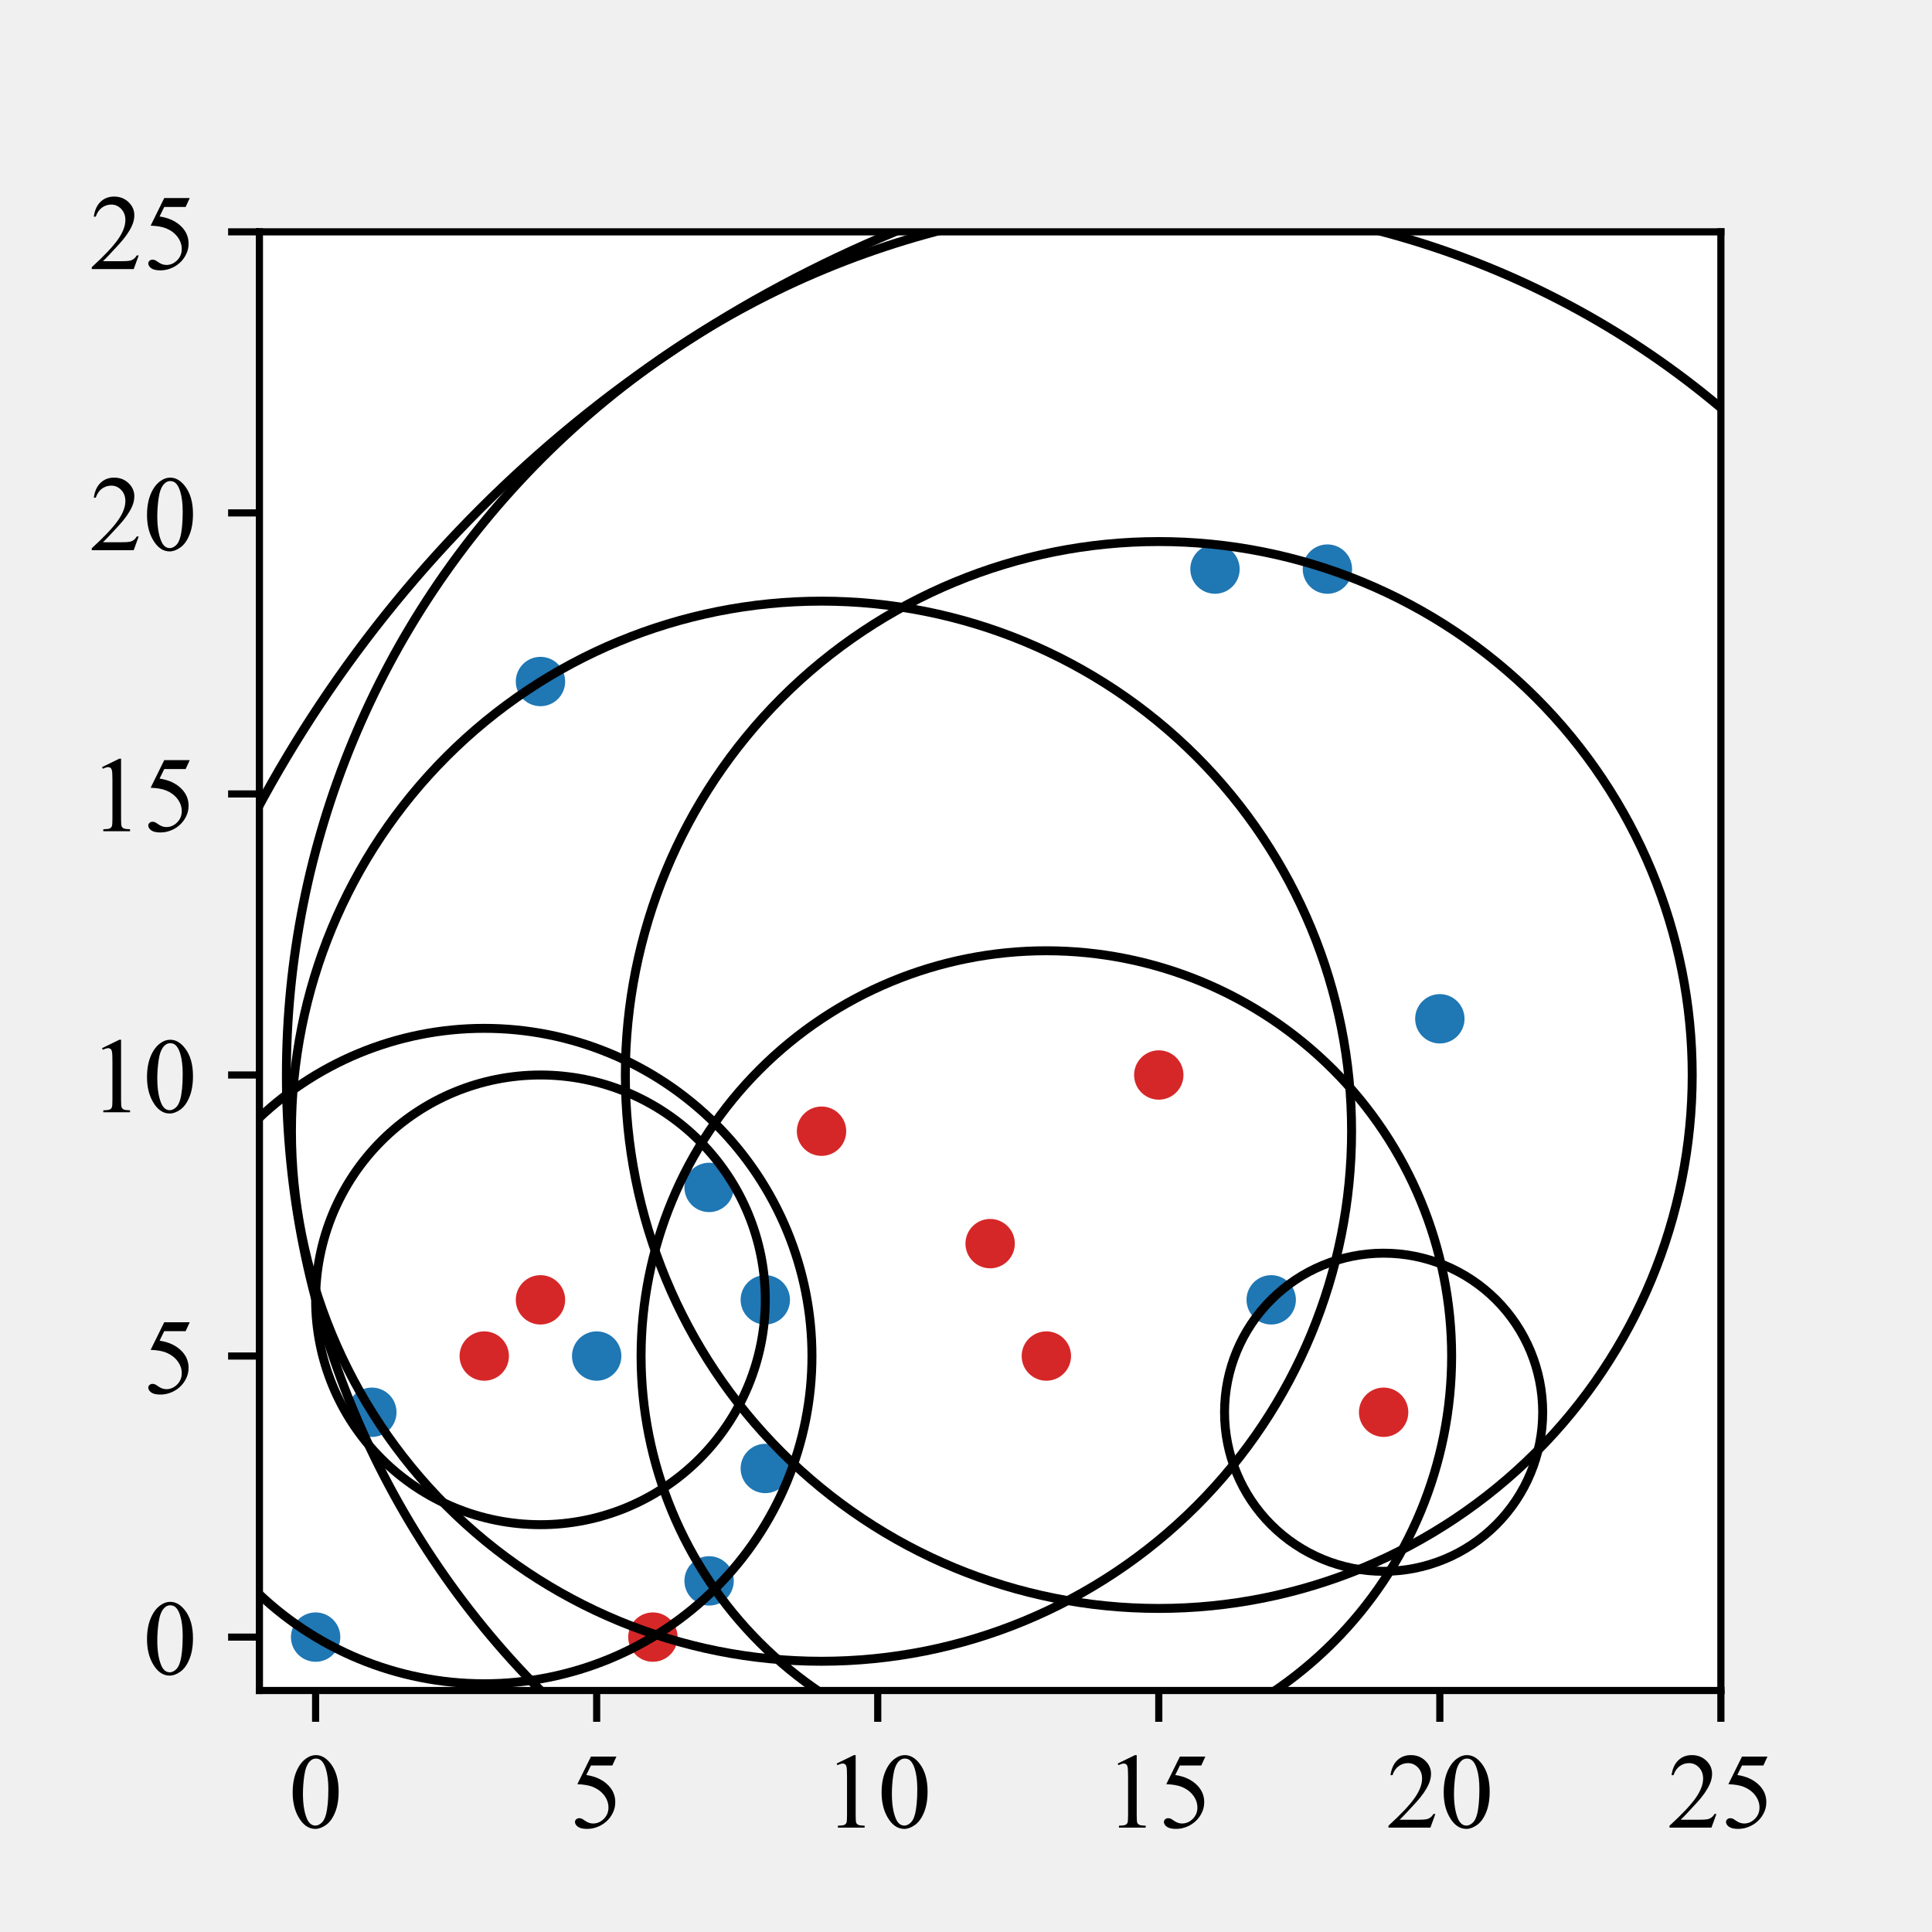
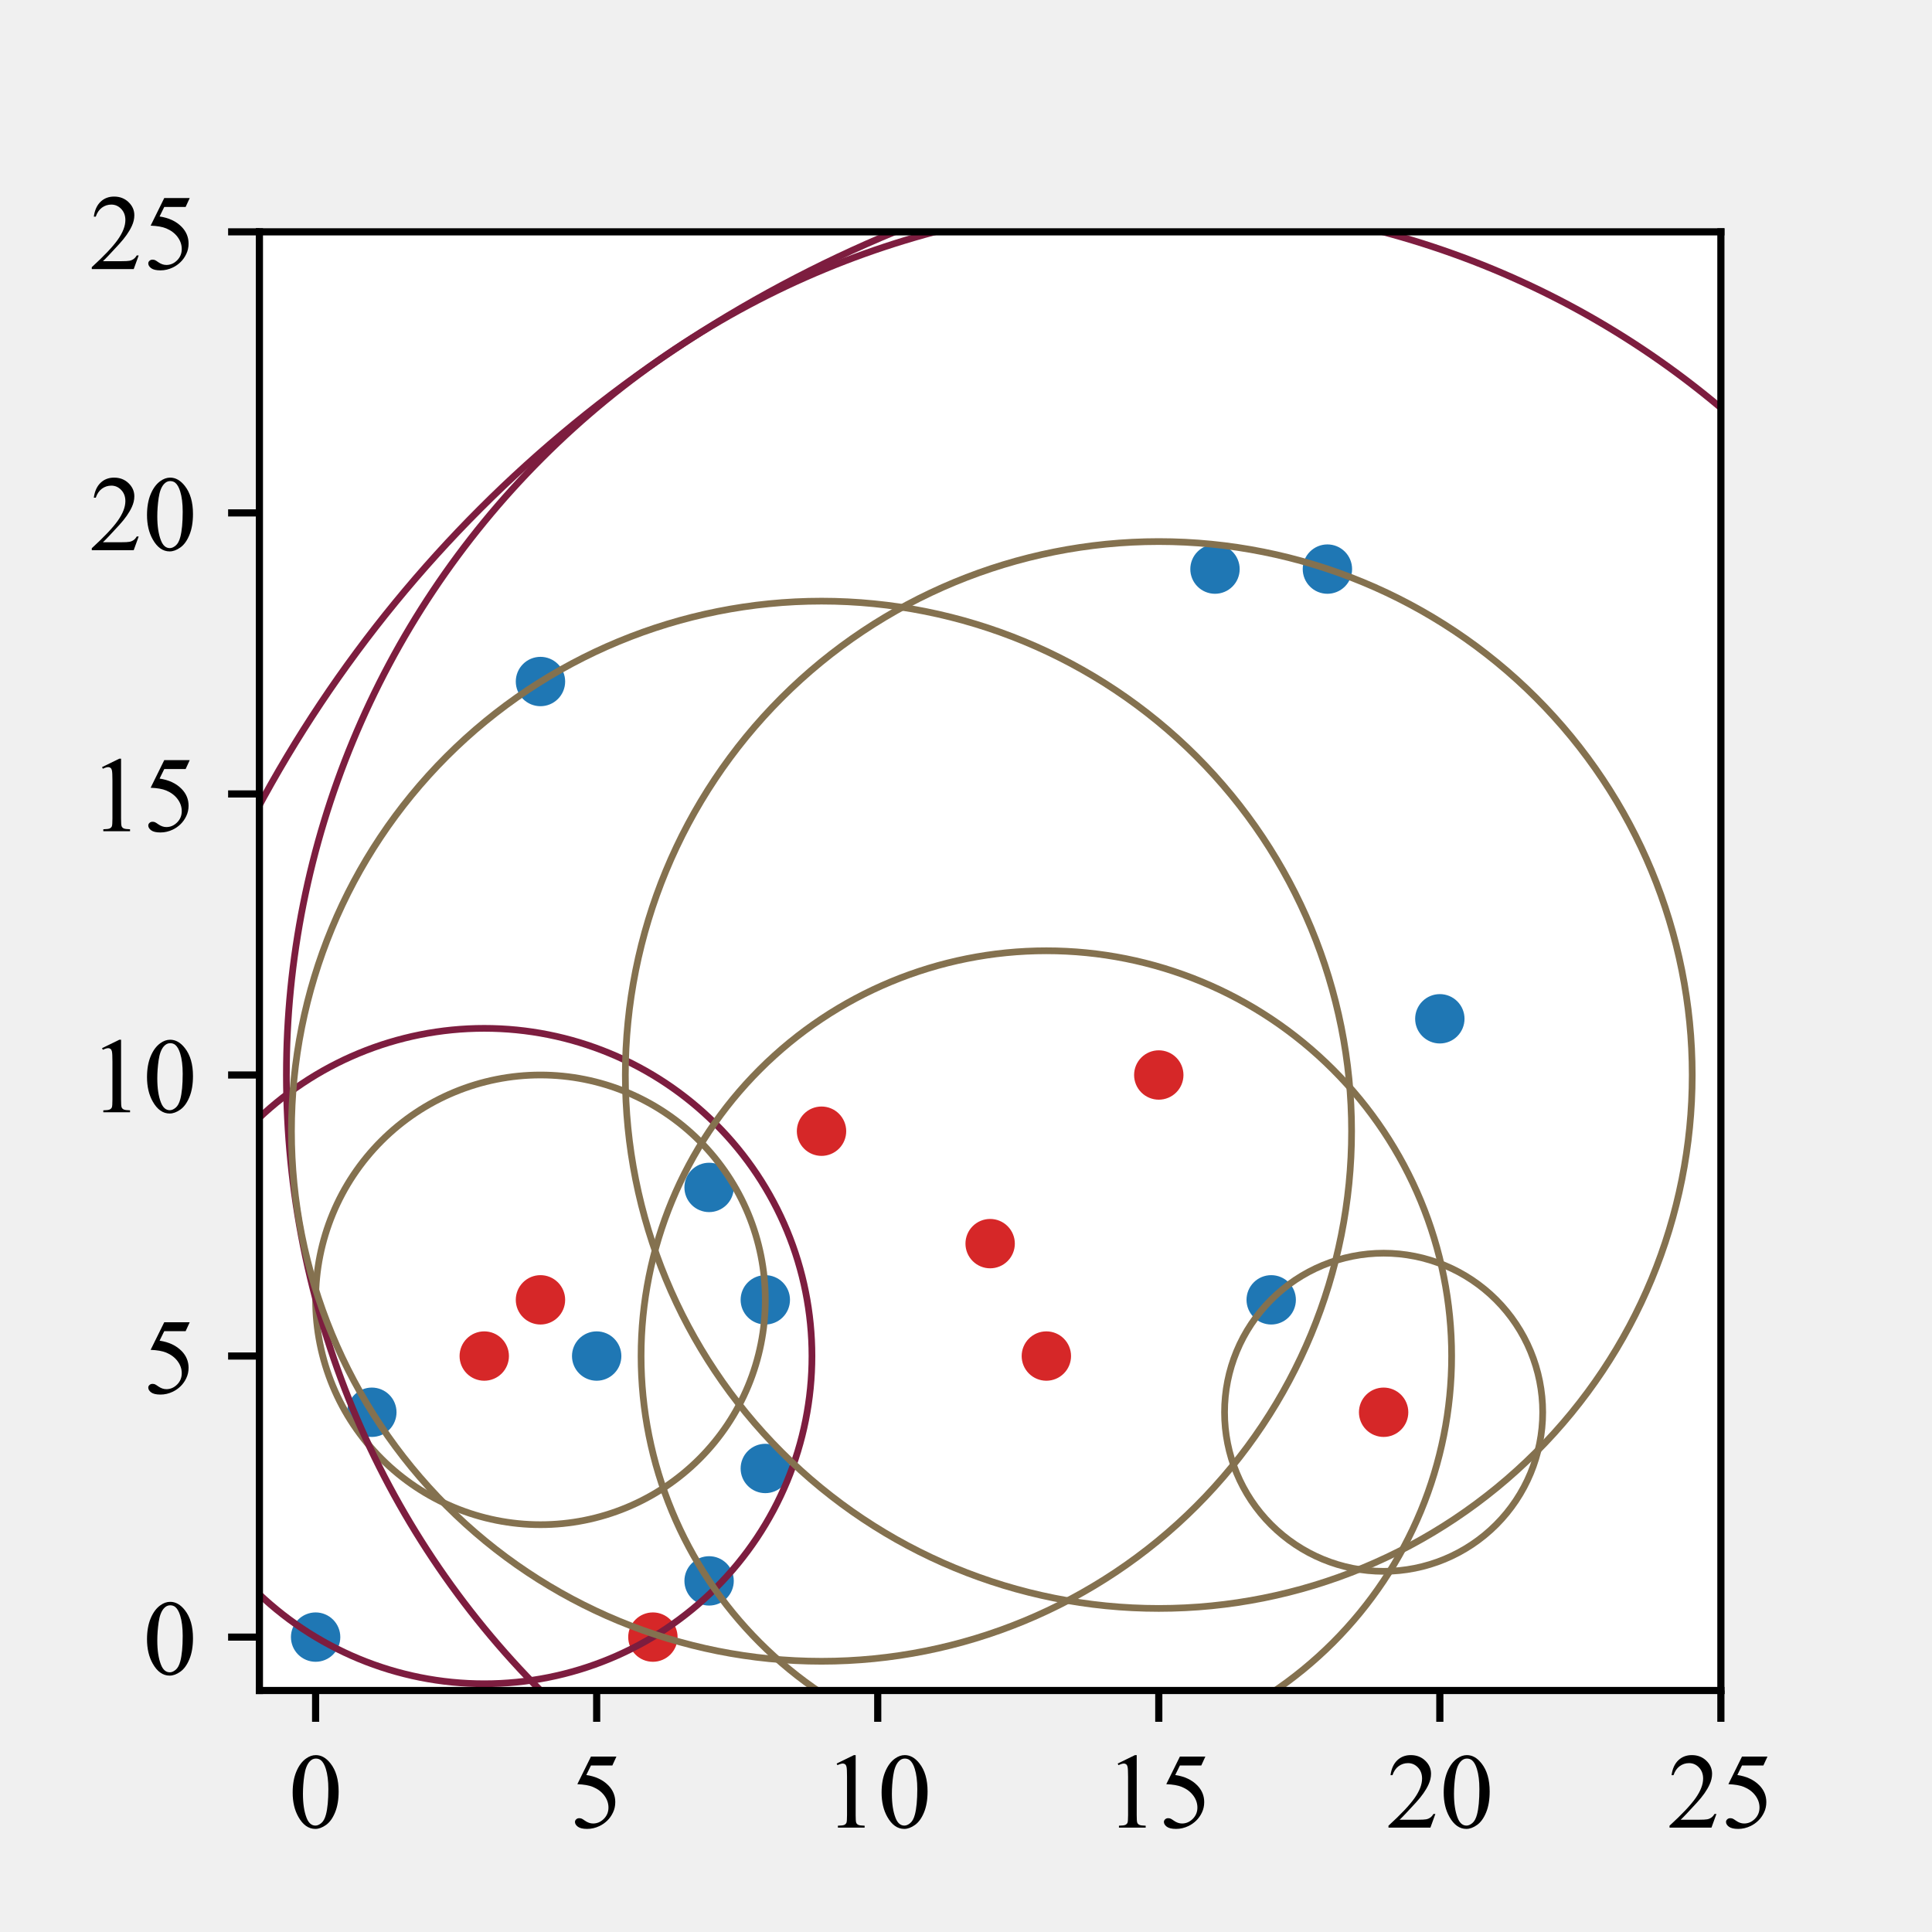
<svg xmlns="http://www.w3.org/2000/svg" xmlns:xlink="http://www.w3.org/1999/xlink" width="216pt" height="216pt" viewBox="0 0 216 216" version="1.1">
  <defs>
    <style type="text/css">*{stroke-linejoin: round; stroke-linecap: butt}</style>
  </defs>
  <g id="figure_1">
    <g id="patch_1">
      <path d="M 0 216  L 216 216  L 216 0  L 0 0  L 0 216  z " style="fill: none" />
    </g>
    <g id="axes_1">
      <g id="patch_2">
        <path d="M 29.003 189  L 192.397 189  L 192.397 25.92  L 29.003 25.92  z " style="fill: #ffffff" />
      </g>
      <g id="PathCollection_1">
        <defs>
-           <path id="C0_0_9bc96de2bc" d="M 0 3  C 0.796 3 1.559 2.684 2.121 2.121  C 2.684 1.559 3 0.796 3 -0  C 3 -0.796 2.684 -1.559 2.121 -2.121  C 1.559 -2.684 0.796 -3 0 -3  C -0.796 -3 -1.559 -2.684 -2.121 -2.121  C -2.684 -1.559 -3 -0.796 -3 0  C -3 0.796 -2.684 1.559 -2.121 2.121  C -1.559 2.684 -0.796 3 0 3  z " />
+           <path id="C0_0_77e05d862d" d="M 0 3  C 0.796 3 1.559 2.684 2.121 2.121  C 2.684 1.559 3 0.796 3 -0  C 3 -0.796 2.684 -1.559 2.121 -2.121  C 1.559 -2.684 0.796 -3 0 -3  C -0.796 -3 -1.559 -2.684 -2.121 -2.121  C -2.684 -1.559 -3 -0.796 -3 0  C -3 0.796 -2.684 1.559 -2.121 2.121  C -1.559 2.684 -0.796 3 0 3  z " />
        </defs>
-         <g clip-path="url(#p032bbfe5ed)">
-           <use xlink:href="#C0_0_9bc96de2bc" x="116.984" y="151.608" style="fill: #d62728; stroke: #ffffff; stroke-width: 0.48" />
-         </g>
-         <g clip-path="url(#p032bbfe5ed)">
-           <use xlink:href="#C0_0_9bc96de2bc" x="154.691" y="157.892" style="fill: #d62728; stroke: #ffffff; stroke-width: 0.48" />
-         </g>
-         <g clip-path="url(#p032bbfe5ed)">
-           <use xlink:href="#C0_0_9bc96de2bc" x="72.994" y="183.03" style="fill: #d62728; stroke: #ffffff; stroke-width: 0.48" />
-         </g>
-         <g clip-path="url(#p032bbfe5ed)">
-           <use xlink:href="#C0_0_9bc96de2bc" x="110.7" y="139.039" style="fill: #d62728; stroke: #ffffff; stroke-width: 0.48" />
-         </g>
-         <g clip-path="url(#p032bbfe5ed)">
-           <use xlink:href="#C0_0_9bc96de2bc" x="142.122" y="145.323" style="fill: #1f77b4; stroke: #ffffff; stroke-width: 0.48" />
-         </g>
-         <g clip-path="url(#p032bbfe5ed)">
-           <use xlink:href="#C0_0_9bc96de2bc" x="129.553" y="120.186" style="fill: #d62728; stroke: #ffffff; stroke-width: 0.48" />
-         </g>
-         <g clip-path="url(#p032bbfe5ed)">
-           <use xlink:href="#C0_0_9bc96de2bc" x="135.838" y="63.626" style="fill: #1f77b4; stroke: #ffffff; stroke-width: 0.48" />
-         </g>
-         <g clip-path="url(#p032bbfe5ed)">
-           <use xlink:href="#C0_0_9bc96de2bc" x="60.425" y="76.195" style="fill: #1f77b4; stroke: #ffffff; stroke-width: 0.48" />
-         </g>
-         <g clip-path="url(#p032bbfe5ed)">
-           <use xlink:href="#C0_0_9bc96de2bc" x="79.278" y="176.745" style="fill: #1f77b4; stroke: #ffffff; stroke-width: 0.48" />
-         </g>
-         <g clip-path="url(#p032bbfe5ed)">
-           <use xlink:href="#C0_0_9bc96de2bc" x="160.975" y="113.902" style="fill: #1f77b4; stroke: #ffffff; stroke-width: 0.48" />
-         </g>
-         <g clip-path="url(#p032bbfe5ed)">
-           <use xlink:href="#C0_0_9bc96de2bc" x="85.562" y="164.177" style="fill: #1f77b4; stroke: #ffffff; stroke-width: 0.48" />
-         </g>
-         <g clip-path="url(#p032bbfe5ed)">
-           <use xlink:href="#C0_0_9bc96de2bc" x="91.847" y="126.47" style="fill: #d62728; stroke: #ffffff; stroke-width: 0.48" />
-         </g>
-         <g clip-path="url(#p032bbfe5ed)">
-           <use xlink:href="#C0_0_9bc96de2bc" x="54.14" y="151.608" style="fill: #d62728; stroke: #ffffff; stroke-width: 0.48" />
-         </g>
-         <g clip-path="url(#p032bbfe5ed)">
-           <use xlink:href="#C0_0_9bc96de2bc" x="148.406" y="63.626" style="fill: #1f77b4; stroke: #ffffff; stroke-width: 0.48" />
-         </g>
-         <g clip-path="url(#p032bbfe5ed)">
-           <use xlink:href="#C0_0_9bc96de2bc" x="41.572" y="157.892" style="fill: #1f77b4; stroke: #ffffff; stroke-width: 0.48" />
-         </g>
-         <g clip-path="url(#p032bbfe5ed)">
-           <use xlink:href="#C0_0_9bc96de2bc" x="79.278" y="132.755" style="fill: #1f77b4; stroke: #ffffff; stroke-width: 0.48" />
-         </g>
-         <g clip-path="url(#p032bbfe5ed)">
-           <use xlink:href="#C0_0_9bc96de2bc" x="85.562" y="145.323" style="fill: #1f77b4; stroke: #ffffff; stroke-width: 0.48" />
-         </g>
-         <g clip-path="url(#p032bbfe5ed)">
-           <use xlink:href="#C0_0_9bc96de2bc" x="66.709" y="151.608" style="fill: #1f77b4; stroke: #ffffff; stroke-width: 0.48" />
-         </g>
-         <g clip-path="url(#p032bbfe5ed)">
-           <use xlink:href="#C0_0_9bc96de2bc" x="35.287" y="183.03" style="fill: #1f77b4; stroke: #ffffff; stroke-width: 0.48" />
-         </g>
-         <g clip-path="url(#p032bbfe5ed)">
-           <use xlink:href="#C0_0_9bc96de2bc" x="60.425" y="145.323" style="fill: #d62728; stroke: #ffffff; stroke-width: 0.48" />
+         <g clip-path="url(#p41366fd5ed)">
+           <use xlink:href="#C0_0_77e05d862d" x="116.984" y="151.608" style="fill: #d62728; stroke: #ffffff; stroke-width: 0.48" />
+         </g>
+         <g clip-path="url(#p41366fd5ed)">
+           <use xlink:href="#C0_0_77e05d862d" x="154.691" y="157.892" style="fill: #d62728; stroke: #ffffff; stroke-width: 0.48" />
+         </g>
+         <g clip-path="url(#p41366fd5ed)">
+           <use xlink:href="#C0_0_77e05d862d" x="72.994" y="183.03" style="fill: #d62728; stroke: #ffffff; stroke-width: 0.48" />
+         </g>
+         <g clip-path="url(#p41366fd5ed)">
+           <use xlink:href="#C0_0_77e05d862d" x="110.7" y="139.039" style="fill: #d62728; stroke: #ffffff; stroke-width: 0.48" />
+         </g>
+         <g clip-path="url(#p41366fd5ed)">
+           <use xlink:href="#C0_0_77e05d862d" x="142.122" y="145.323" style="fill: #1f77b4; stroke: #ffffff; stroke-width: 0.48" />
+         </g>
+         <g clip-path="url(#p41366fd5ed)">
+           <use xlink:href="#C0_0_77e05d862d" x="129.553" y="120.186" style="fill: #d62728; stroke: #ffffff; stroke-width: 0.48" />
+         </g>
+         <g clip-path="url(#p41366fd5ed)">
+           <use xlink:href="#C0_0_77e05d862d" x="135.838" y="63.626" style="fill: #1f77b4; stroke: #ffffff; stroke-width: 0.48" />
+         </g>
+         <g clip-path="url(#p41366fd5ed)">
+           <use xlink:href="#C0_0_77e05d862d" x="60.425" y="76.195" style="fill: #1f77b4; stroke: #ffffff; stroke-width: 0.48" />
+         </g>
+         <g clip-path="url(#p41366fd5ed)">
+           <use xlink:href="#C0_0_77e05d862d" x="79.278" y="176.745" style="fill: #1f77b4; stroke: #ffffff; stroke-width: 0.48" />
+         </g>
+         <g clip-path="url(#p41366fd5ed)">
+           <use xlink:href="#C0_0_77e05d862d" x="160.975" y="113.902" style="fill: #1f77b4; stroke: #ffffff; stroke-width: 0.48" />
+         </g>
+         <g clip-path="url(#p41366fd5ed)">
+           <use xlink:href="#C0_0_77e05d862d" x="85.562" y="164.177" style="fill: #1f77b4; stroke: #ffffff; stroke-width: 0.48" />
+         </g>
+         <g clip-path="url(#p41366fd5ed)">
+           <use xlink:href="#C0_0_77e05d862d" x="91.847" y="126.47" style="fill: #d62728; stroke: #ffffff; stroke-width: 0.48" />
+         </g>
+         <g clip-path="url(#p41366fd5ed)">
+           <use xlink:href="#C0_0_77e05d862d" x="54.14" y="151.608" style="fill: #d62728; stroke: #ffffff; stroke-width: 0.48" />
+         </g>
+         <g clip-path="url(#p41366fd5ed)">
+           <use xlink:href="#C0_0_77e05d862d" x="148.406" y="63.626" style="fill: #1f77b4; stroke: #ffffff; stroke-width: 0.48" />
+         </g>
+         <g clip-path="url(#p41366fd5ed)">
+           <use xlink:href="#C0_0_77e05d862d" x="41.572" y="157.892" style="fill: #1f77b4; stroke: #ffffff; stroke-width: 0.48" />
+         </g>
+         <g clip-path="url(#p41366fd5ed)">
+           <use xlink:href="#C0_0_77e05d862d" x="79.278" y="132.755" style="fill: #1f77b4; stroke: #ffffff; stroke-width: 0.48" />
+         </g>
+         <g clip-path="url(#p41366fd5ed)">
+           <use xlink:href="#C0_0_77e05d862d" x="85.562" y="145.323" style="fill: #1f77b4; stroke: #ffffff; stroke-width: 0.48" />
+         </g>
+         <g clip-path="url(#p41366fd5ed)">
+           <use xlink:href="#C0_0_77e05d862d" x="66.709" y="151.608" style="fill: #1f77b4; stroke: #ffffff; stroke-width: 0.48" />
+         </g>
+         <g clip-path="url(#p41366fd5ed)">
+           <use xlink:href="#C0_0_77e05d862d" x="35.287" y="183.03" style="fill: #1f77b4; stroke: #ffffff; stroke-width: 0.48" />
+         </g>
+         <g clip-path="url(#p41366fd5ed)">
+           <use xlink:href="#C0_0_77e05d862d" x="60.425" y="145.323" style="fill: #d62728; stroke: #ffffff; stroke-width: 0.48" />
        </g>
      </g>
      <g id="PathCollection_2" />
      <g id="PathCollection_3" />
      <g id="patch_3">
-         <path d="M 154.691 300.737  C 192.573 300.737 228.91 285.686 255.697 258.898  C 282.484 232.111 297.535 195.775 297.535 157.892  C 297.535 120.01 282.484 83.673 255.697 56.886  C 228.91 30.099 192.573 15.048 154.691 15.048  C 116.808 15.048 80.472 30.099 53.685 56.886  C 26.897 83.673 11.846 120.01 11.846 157.892  C 11.846 195.775 26.897 232.111 53.685 258.898  C 80.472 285.686 116.808 300.737 154.691 300.737  " clip-path="url(#p032bbfe5ed)" style="fill: none; stroke: #000000; stroke-linejoin: miter" />
+         <path d="M 154.691 300.737  C 192.573 300.737 228.91 285.686 255.697 258.898  C 282.484 232.111 297.535 195.775 297.535 157.892  C 297.535 120.01 282.484 83.673 255.697 56.886  C 228.91 30.099 192.573 15.048 154.691 15.048  C 116.808 15.048 80.472 30.099 53.685 56.886  C 26.897 83.673 11.846 120.01 11.846 157.892  C 11.846 195.775 26.897 232.111 53.685 258.898  C 80.472 285.686 116.808 300.737 154.691 300.737  " clip-path="url(#p41366fd5ed)" style="fill: none; stroke: #7d1d3f; stroke-width: 0.75; stroke-linejoin: miter" />
      </g>
      <g id="patch_4">
-         <path d="M 154.691 175.677  C 159.407 175.677 163.931 173.803 167.267 170.468  C 170.602 167.133 172.476 162.609 172.476 157.892  C 172.476 153.176 170.602 148.652 167.267 145.316  C 163.931 141.981 159.407 140.107 154.691 140.107  C 149.974 140.107 145.45 141.981 142.115 145.316  C 138.78 148.652 136.906 153.176 136.906 157.892  C 136.906 162.609 138.78 167.133 142.115 170.468  C 145.45 173.803 149.974 175.677 154.691 175.677  L 154.691 175.677  z " clip-path="url(#p032bbfe5ed)" style="fill: none; stroke: #000000; stroke-linejoin: miter" />
+         <path d="M 154.691 175.677  C 159.407 175.677 163.931 173.803 167.267 170.468  C 170.602 167.133 172.476 162.609 172.476 157.892  C 172.476 153.176 170.602 148.652 167.267 145.316  C 163.931 141.981 159.407 140.107 154.691 140.107  C 149.974 140.107 145.45 141.981 142.115 145.316  C 138.78 148.652 136.906 153.176 136.906 157.892  C 136.906 162.609 138.78 167.133 142.115 170.468  C 145.45 173.803 149.974 175.677 154.691 175.677  L 154.691 175.677  z " clip-path="url(#p41366fd5ed)" style="fill: none; stroke: #84714f; stroke-width: 0.75; stroke-linejoin: miter" />
      </g>
      <g id="patch_5">
-         <path d="M 54.14 188.246  C 63.857 188.246 73.177 184.385 80.047 177.515  C 86.918 170.644 90.778 161.324 90.778 151.608  C 90.778 141.891 86.918 132.571 80.047 125.701  C 73.177 118.83 63.857 114.97 54.14 114.97  C 44.424 114.97 35.104 118.83 28.233 125.701  C 21.363 132.571 17.502 141.891 17.502 151.608  C 17.502 161.324 21.363 170.644 28.233 177.515  C 35.104 184.385 44.424 188.246 54.14 188.246  L 54.14 188.246  z " clip-path="url(#p032bbfe5ed)" style="fill: none; stroke: #000000; stroke-linejoin: miter" />
+         <path d="M 54.14 188.246  C 63.857 188.246 73.177 184.385 80.047 177.515  C 86.918 170.644 90.778 161.324 90.778 151.608  C 90.778 141.891 86.918 132.571 80.047 125.701  C 73.177 118.83 63.857 114.97 54.14 114.97  C 44.424 114.97 35.104 118.83 28.233 125.701  C 21.363 132.571 17.502 141.891 17.502 151.608  C 17.502 161.324 21.363 170.644 28.233 177.515  C 35.104 184.385 44.424 188.246 54.14 188.246  L 54.14 188.246  z " clip-path="url(#p41366fd5ed)" style="fill: none; stroke: #7d1d3f; stroke-width: 0.75; stroke-linejoin: miter" />
      </g>
      <g id="patch_6">
-         <path d="M 60.425 170.461  C 67.091 170.461 73.486 167.812 78.2 163.098  C 82.914 158.384 85.562 151.99 85.562 145.323  C 85.562 138.657 82.914 132.262 78.2 127.549  C 73.486 122.835 67.091 120.186 60.425 120.186  C 53.758 120.186 47.364 122.835 42.65 127.549  C 37.936 132.262 35.287 138.657 35.287 145.323  C 35.287 151.99 37.936 158.384 42.65 163.098  C 47.364 167.812 53.758 170.461 60.425 170.461  L 60.425 170.461  z " clip-path="url(#p032bbfe5ed)" style="fill: none; stroke: #000000; stroke-linejoin: miter" />
+         <path d="M 60.425 170.461  C 67.091 170.461 73.486 167.812 78.2 163.098  C 82.914 158.384 85.562 151.99 85.562 145.323  C 85.562 138.657 82.914 132.262 78.2 127.549  C 73.486 122.835 67.091 120.186 60.425 120.186  C 53.758 120.186 47.364 122.835 42.65 127.549  C 37.936 132.262 35.287 138.657 35.287 145.323  C 35.287 151.99 37.936 158.384 42.65 163.098  C 47.364 167.812 53.758 170.461 60.425 170.461  L 60.425 170.461  z " clip-path="url(#p41366fd5ed)" style="fill: none; stroke: #84714f; stroke-width: 0.75; stroke-linejoin: miter" />
      </g>
      <g id="patch_7">
-         <path d="M 129.553 217.72  C 155.419 217.72 180.23 207.443 198.52 189.153  C 216.81 170.862 227.087 146.052 227.087 120.186  C 227.087 94.32 216.81 69.509 198.52 51.219  C 180.23 32.929 155.419 22.652 129.553 22.652  C 103.687 22.652 78.877 32.929 60.586 51.219  C 42.296 69.509 32.019 94.32 32.019 120.186  C 32.019 146.052 42.296 170.862 60.586 189.153  C 78.877 207.443 103.687 217.72 129.553 217.72  " clip-path="url(#p032bbfe5ed)" style="fill: none; stroke: #000000; stroke-linejoin: miter" />
+         <path d="M 129.553 217.72  C 155.419 217.72 180.23 207.443 198.52 189.153  C 216.81 170.862 227.087 146.052 227.087 120.186  C 227.087 94.32 216.81 69.509 198.52 51.219  C 180.23 32.929 155.419 22.652 129.553 22.652  C 103.687 22.652 78.877 32.929 60.586 51.219  C 42.296 69.509 32.019 94.32 32.019 120.186  C 32.019 146.052 42.296 170.862 60.586 189.153  C 78.877 207.443 103.687 217.72 129.553 217.72  " clip-path="url(#p41366fd5ed)" style="fill: none; stroke: #7d1d3f; stroke-width: 0.75; stroke-linejoin: miter" />
      </g>
      <g id="patch_8">
-         <path d="M 116.984 196.918  C 129.001 196.918 140.527 192.144 149.024 183.647  C 157.521 175.15 162.295 163.624 162.295 151.608  C 162.295 139.591 157.521 128.065 149.024 119.569  C 140.527 111.072 129.001 106.297 116.984 106.297  C 104.968 106.297 93.442 111.072 84.945 119.569  C 76.448 128.065 71.674 139.591 71.674 151.608  C 71.674 163.624 76.448 175.15 84.945 183.647  C 93.442 192.144 104.968 196.918 116.984 196.918  L 116.984 196.918  z " clip-path="url(#p032bbfe5ed)" style="fill: none; stroke: #000000; stroke-linejoin: miter" />
+         <path d="M 116.984 196.918  C 129.001 196.918 140.527 192.144 149.024 183.647  C 157.521 175.15 162.295 163.624 162.295 151.608  C 162.295 139.591 157.521 128.065 149.024 119.569  C 140.527 111.072 129.001 106.297 116.984 106.297  C 104.968 106.297 93.442 111.072 84.945 119.569  C 76.448 128.065 71.674 139.591 71.674 151.608  C 71.674 163.624 76.448 175.15 84.945 183.647  C 93.442 192.144 104.968 196.918 116.984 196.918  L 116.984 196.918  z " clip-path="url(#p41366fd5ed)" style="fill: none; stroke: #84714f; stroke-width: 0.75; stroke-linejoin: miter" />
      </g>
      <g id="patch_9">
-         <path d="M 129.553 179.825  C 145.37 179.825 160.54 173.541 171.724 162.357  C 182.908 151.173 189.192 136.002 189.192 120.186  C 189.192 104.369 182.908 89.199 171.724 78.015  C 160.54 66.831 145.37 60.547 129.553 60.547  C 113.737 60.547 98.566 66.831 87.382 78.015  C 76.198 89.199 69.914 104.369 69.914 120.186  C 69.914 136.002 76.198 151.173 87.382 162.357  C 98.566 173.541 113.737 179.825 129.553 179.825  L 129.553 179.825  z " clip-path="url(#p032bbfe5ed)" style="fill: none; stroke: #000000; stroke-linejoin: miter" />
+         <path d="M 129.553 179.825  C 145.37 179.825 160.54 173.541 171.724 162.357  C 182.908 151.173 189.192 136.002 189.192 120.186  C 189.192 104.369 182.908 89.199 171.724 78.015  C 160.54 66.831 145.37 60.547 129.553 60.547  C 113.737 60.547 98.566 66.831 87.382 78.015  C 76.198 89.199 69.914 104.369 69.914 120.186  C 69.914 136.002 76.198 151.173 87.382 162.357  C 98.566 173.541 113.737 179.825 129.553 179.825  L 129.553 179.825  z " clip-path="url(#p41366fd5ed)" style="fill: none; stroke: #84714f; stroke-width: 0.75; stroke-linejoin: miter" />
      </g>
      <g id="patch_10">
-         <path d="M 91.847 185.732  C 107.563 185.732 122.638 179.488 133.751 168.375  C 144.864 157.262 151.109 142.187 151.109 126.47  C 151.109 110.754 144.864 95.679 133.751 84.566  C 122.638 73.453 107.563 67.208 91.847 67.208  C 76.13 67.208 61.056 73.453 49.942 84.566  C 38.829 95.679 32.585 110.754 32.585 126.47  C 32.585 142.187 38.829 157.262 49.942 168.375  C 61.056 179.488 76.13 185.732 91.847 185.732  L 91.847 185.732  z " clip-path="url(#p032bbfe5ed)" style="fill: none; stroke: #000000; stroke-linejoin: miter" />
+         <path d="M 91.847 185.732  C 107.563 185.732 122.638 179.488 133.751 168.375  C 144.864 157.262 151.109 142.187 151.109 126.47  C 151.109 110.754 144.864 95.679 133.751 84.566  C 122.638 73.453 107.563 67.208 91.847 67.208  C 76.13 67.208 61.056 73.453 49.942 84.566  C 38.829 95.679 32.585 110.754 32.585 126.47  C 32.585 142.187 38.829 157.262 49.942 168.375  C 61.056 179.488 76.13 185.732 91.847 185.732  L 91.847 185.732  z " clip-path="url(#p41366fd5ed)" style="fill: none; stroke: #84714f; stroke-width: 0.75; stroke-linejoin: miter" />
      </g>
      <g id="matplotlib.axis_1">
        <g id="xtick_1">
          <g id="line2d_1">
            <defs>
-               <path id="m0c02df4bfd" d="M 0 0  L 0 3.5  " style="stroke: #000000; stroke-width: 0.8" />
+               <path id="m2ce60bc665" d="M 0 0  L 0 3.5  " style="stroke: #000000; stroke-width: 0.8" />
            </defs>
            <g>
-               <use xlink:href="#m0c02df4bfd" x="35.287" y="189" style="stroke: #000000; stroke-width: 0.8" />
+               <use xlink:href="#m2ce60bc665" x="35.287" y="189" style="stroke: #000000; stroke-width: 0.8" />
            </g>
          </g>
          <g id="text_1">
            <g transform="translate(32.28728 204.3325)scale(0.12 -0.12)">
              <defs>
                <path id="TimesNewRomanPSMT-30" d="M 231 2094  Q 231 2819 450 3342  Q 669 3866 1031 4122  Q 1313 4325 1613 4325  Q 2100 4325 2488 3828  Q 2972 3213 2972 2159  Q 2972 1422 2759 906  Q 2547 391 2217 158  Q 1888 -75 1581 -75  Q 975 -75 572 641  Q 231 1244 231 2094  z M 844 2016  Q 844 1141 1059 588  Q 1238 122 1591 122  Q 1759 122 1940 273  Q 2122 425 2216 781  Q 2359 1319 2359 2297  Q 2359 3022 2209 3506  Q 2097 3866 1919 4016  Q 1791 4119 1609 4119  Q 1397 4119 1231 3928  Q 1006 3669 925 3112  Q 844 2556 844 2016  z " transform="scale(0.015625)" />
              </defs>
              <use xlink:href="#TimesNewRomanPSMT-30" />
            </g>
          </g>
        </g>
        <g id="xtick_2">
          <g id="line2d_2">
            <g>
-               <use xlink:href="#m0c02df4bfd" x="66.709" y="189" style="stroke: #000000; stroke-width: 0.8" />
+               <use xlink:href="#m2ce60bc665" x="66.709" y="189" style="stroke: #000000; stroke-width: 0.8" />
            </g>
          </g>
          <g id="text_2">
            <g transform="translate(63.70925 204.3325)scale(0.12 -0.12)">
              <defs>
                <path id="TimesNewRomanPSMT-35" d="M 2778 4238  L 2534 3706  L 1259 3706  L 981 3138  Q 1809 3016 2294 2522  Q 2709 2097 2709 1522  Q 2709 1188 2573 903  Q 2438 619 2231 419  Q 2025 219 1772 97  Q 1413 -75 1034 -75  Q 653 -75 479 54  Q 306 184 306 341  Q 306 428 378 495  Q 450 563 559 563  Q 641 563 702 538  Q 763 513 909 409  Q 1144 247 1384 247  Q 1750 247 2026 523  Q 2303 800 2303 1197  Q 2303 1581 2056 1914  Q 1809 2247 1375 2428  Q 1034 2569 447 2591  L 1259 4238  L 2778 4238  z " transform="scale(0.015625)" />
              </defs>
              <use xlink:href="#TimesNewRomanPSMT-35" />
            </g>
          </g>
        </g>
        <g id="xtick_3">
          <g id="line2d_3">
            <g>
-               <use xlink:href="#m0c02df4bfd" x="98.131" y="189" style="stroke: #000000; stroke-width: 0.8" />
+               <use xlink:href="#m2ce60bc665" x="98.131" y="189" style="stroke: #000000; stroke-width: 0.8" />
            </g>
          </g>
          <g id="text_3">
            <g transform="translate(92.13121 204.3325)scale(0.12 -0.12)">
              <defs>
                <path id="TimesNewRomanPSMT-31" d="M 750 3822  L 1781 4325  L 1884 4325  L 1884 747  Q 1884 391 1914 303  Q 1944 216 2037 169  Q 2131 122 2419 116  L 2419 0  L 825 0  L 825 116  Q 1125 122 1212 167  Q 1300 213 1334 289  Q 1369 366 1369 747  L 1369 3034  Q 1369 3497 1338 3628  Q 1316 3728 1258 3775  Q 1200 3822 1119 3822  Q 1003 3822 797 3725  L 750 3822  z " transform="scale(0.015625)" />
              </defs>
              <use xlink:href="#TimesNewRomanPSMT-31" />
              <use xlink:href="#TimesNewRomanPSMT-30" x="50" />
            </g>
          </g>
        </g>
        <g id="xtick_4">
          <g id="line2d_4">
            <g>
-               <use xlink:href="#m0c02df4bfd" x="129.553" y="189" style="stroke: #000000; stroke-width: 0.8" />
+               <use xlink:href="#m2ce60bc665" x="129.553" y="189" style="stroke: #000000; stroke-width: 0.8" />
            </g>
          </g>
          <g id="text_4">
            <g transform="translate(123.5532 204.3325)scale(0.12 -0.12)">
              <use xlink:href="#TimesNewRomanPSMT-31" />
              <use xlink:href="#TimesNewRomanPSMT-35" x="50" />
            </g>
          </g>
        </g>
        <g id="xtick_5">
          <g id="line2d_5">
            <g>
-               <use xlink:href="#m0c02df4bfd" x="160.975" y="189" style="stroke: #000000; stroke-width: 0.8" />
+               <use xlink:href="#m2ce60bc665" x="160.975" y="189" style="stroke: #000000; stroke-width: 0.8" />
            </g>
          </g>
          <g id="text_5">
            <g transform="translate(154.9751 204.3325)scale(0.12 -0.12)">
              <defs>
                <path id="TimesNewRomanPSMT-32" d="M 2934 816  L 2638 0  L 138 0  L 138 116  Q 1241 1122 1691 1759  Q 2141 2397 2141 2925  Q 2141 3328 1894 3587  Q 1647 3847 1303 3847  Q 991 3847 742 3664  Q 494 3481 375 3128  L 259 3128  Q 338 3706 661 4015  Q 984 4325 1469 4325  Q 1984 4325 2329 3994  Q 2675 3663 2675 3213  Q 2675 2891 2525 2569  Q 2294 2063 1775 1497  Q 997 647 803 472  L 1909 472  Q 2247 472 2383 497  Q 2519 522 2628 598  Q 2738 675 2819 816  L 2934 816  z " transform="scale(0.015625)" />
              </defs>
              <use xlink:href="#TimesNewRomanPSMT-32" />
              <use xlink:href="#TimesNewRomanPSMT-30" x="50" />
            </g>
          </g>
        </g>
        <g id="xtick_6">
          <g id="line2d_6">
            <g>
-               <use xlink:href="#m0c02df4bfd" x="192.397" y="189" style="stroke: #000000; stroke-width: 0.8" />
+               <use xlink:href="#m2ce60bc665" x="192.397" y="189" style="stroke: #000000; stroke-width: 0.8" />
            </g>
          </g>
          <g id="text_6">
            <g transform="translate(186.3971 204.3325)scale(0.12 -0.12)">
              <use xlink:href="#TimesNewRomanPSMT-32" />
              <use xlink:href="#TimesNewRomanPSMT-35" x="50" />
            </g>
          </g>
        </g>
      </g>
      <g id="matplotlib.axis_2">
        <g id="ytick_1">
          <g id="line2d_7">
            <defs>
-               <path id="mc900ba646f" d="M 0 0  L -3.5 0  " style="stroke: #000000; stroke-width: 0.8" />
+               <path id="m7adf7d98cd" d="M 0 0  L -3.5 0  " style="stroke: #000000; stroke-width: 0.8" />
            </defs>
            <g>
-               <use xlink:href="#mc900ba646f" x="29.003" y="183.03" style="stroke: #000000; stroke-width: 0.8" />
+               <use xlink:href="#m7adf7d98cd" x="29.003" y="183.03" style="stroke: #000000; stroke-width: 0.8" />
            </g>
          </g>
          <g id="text_7">
            <g transform="translate(16.00289 187.1961)scale(0.12 -0.12)">
              <use xlink:href="#TimesNewRomanPSMT-30" />
            </g>
          </g>
        </g>
        <g id="ytick_2">
          <g id="line2d_8">
            <g>
-               <use xlink:href="#mc900ba646f" x="29.003" y="151.608" style="stroke: #000000; stroke-width: 0.8" />
+               <use xlink:href="#m7adf7d98cd" x="29.003" y="151.608" style="stroke: #000000; stroke-width: 0.8" />
            </g>
          </g>
          <g id="text_8">
            <g transform="translate(16.00289 155.7741)scale(0.12 -0.12)">
              <use xlink:href="#TimesNewRomanPSMT-35" />
            </g>
          </g>
        </g>
        <g id="ytick_3">
          <g id="line2d_9">
            <g>
-               <use xlink:href="#mc900ba646f" x="29.003" y="120.186" style="stroke: #000000; stroke-width: 0.8" />
+               <use xlink:href="#m7adf7d98cd" x="29.003" y="120.186" style="stroke: #000000; stroke-width: 0.8" />
            </g>
          </g>
          <g id="text_9">
            <g transform="translate(10.00289 124.3521)scale(0.12 -0.12)">
              <use xlink:href="#TimesNewRomanPSMT-31" />
              <use xlink:href="#TimesNewRomanPSMT-30" x="50" />
            </g>
          </g>
        </g>
        <g id="ytick_4">
          <g id="line2d_10">
            <g>
-               <use xlink:href="#mc900ba646f" x="29.003" y="88.764" style="stroke: #000000; stroke-width: 0.8" />
+               <use xlink:href="#m7adf7d98cd" x="29.003" y="88.764" style="stroke: #000000; stroke-width: 0.8" />
            </g>
          </g>
          <g id="text_10">
            <g transform="translate(10.00289 92.93018)scale(0.12 -0.12)">
              <use xlink:href="#TimesNewRomanPSMT-31" />
              <use xlink:href="#TimesNewRomanPSMT-35" x="50" />
            </g>
          </g>
        </g>
        <g id="ytick_5">
          <g id="line2d_11">
            <g>
-               <use xlink:href="#mc900ba646f" x="29.003" y="57.342" style="stroke: #000000; stroke-width: 0.8" />
+               <use xlink:href="#m7adf7d98cd" x="29.003" y="57.342" style="stroke: #000000; stroke-width: 0.8" />
            </g>
          </g>
          <g id="text_11">
            <g transform="translate(10.00289 61.50821)scale(0.12 -0.12)">
              <use xlink:href="#TimesNewRomanPSMT-32" />
              <use xlink:href="#TimesNewRomanPSMT-30" x="50" />
            </g>
          </g>
        </g>
        <g id="ytick_6">
          <g id="line2d_12">
            <g>
-               <use xlink:href="#mc900ba646f" x="29.003" y="25.92" style="stroke: #000000; stroke-width: 0.8" />
+               <use xlink:href="#m7adf7d98cd" x="29.003" y="25.92" style="stroke: #000000; stroke-width: 0.8" />
            </g>
          </g>
          <g id="text_12">
            <g transform="translate(10.00289 30.08625)scale(0.12 -0.12)">
              <use xlink:href="#TimesNewRomanPSMT-32" />
              <use xlink:href="#TimesNewRomanPSMT-35" x="50" />
            </g>
          </g>
        </g>
      </g>
      <g id="patch_11">
        <path d="M 29.003 189  L 29.003 25.92  " style="fill: none; stroke: #000000; stroke-width: 0.8; stroke-linejoin: miter; stroke-linecap: square" />
      </g>
      <g id="patch_12">
        <path d="M 192.397 189  L 192.397 25.92  " style="fill: none; stroke: #000000; stroke-width: 0.8; stroke-linejoin: miter; stroke-linecap: square" />
      </g>
      <g id="patch_13">
        <path d="M 29.003 189  L 192.397 189  " style="fill: none; stroke: #000000; stroke-width: 0.8; stroke-linejoin: miter; stroke-linecap: square" />
      </g>
      <g id="patch_14">
        <path d="M 29.003 25.92  L 192.397 25.92  " style="fill: none; stroke: #000000; stroke-width: 0.8; stroke-linejoin: miter; stroke-linecap: square" />
      </g>
    </g>
  </g>
  <defs>
-     <clipPath id="p032bbfe5ed">
+     <clipPath id="p41366fd5ed">
      <rect x="29.003" y="25.92" width="163.394" height="163.08" />
    </clipPath>
  </defs>
</svg>
